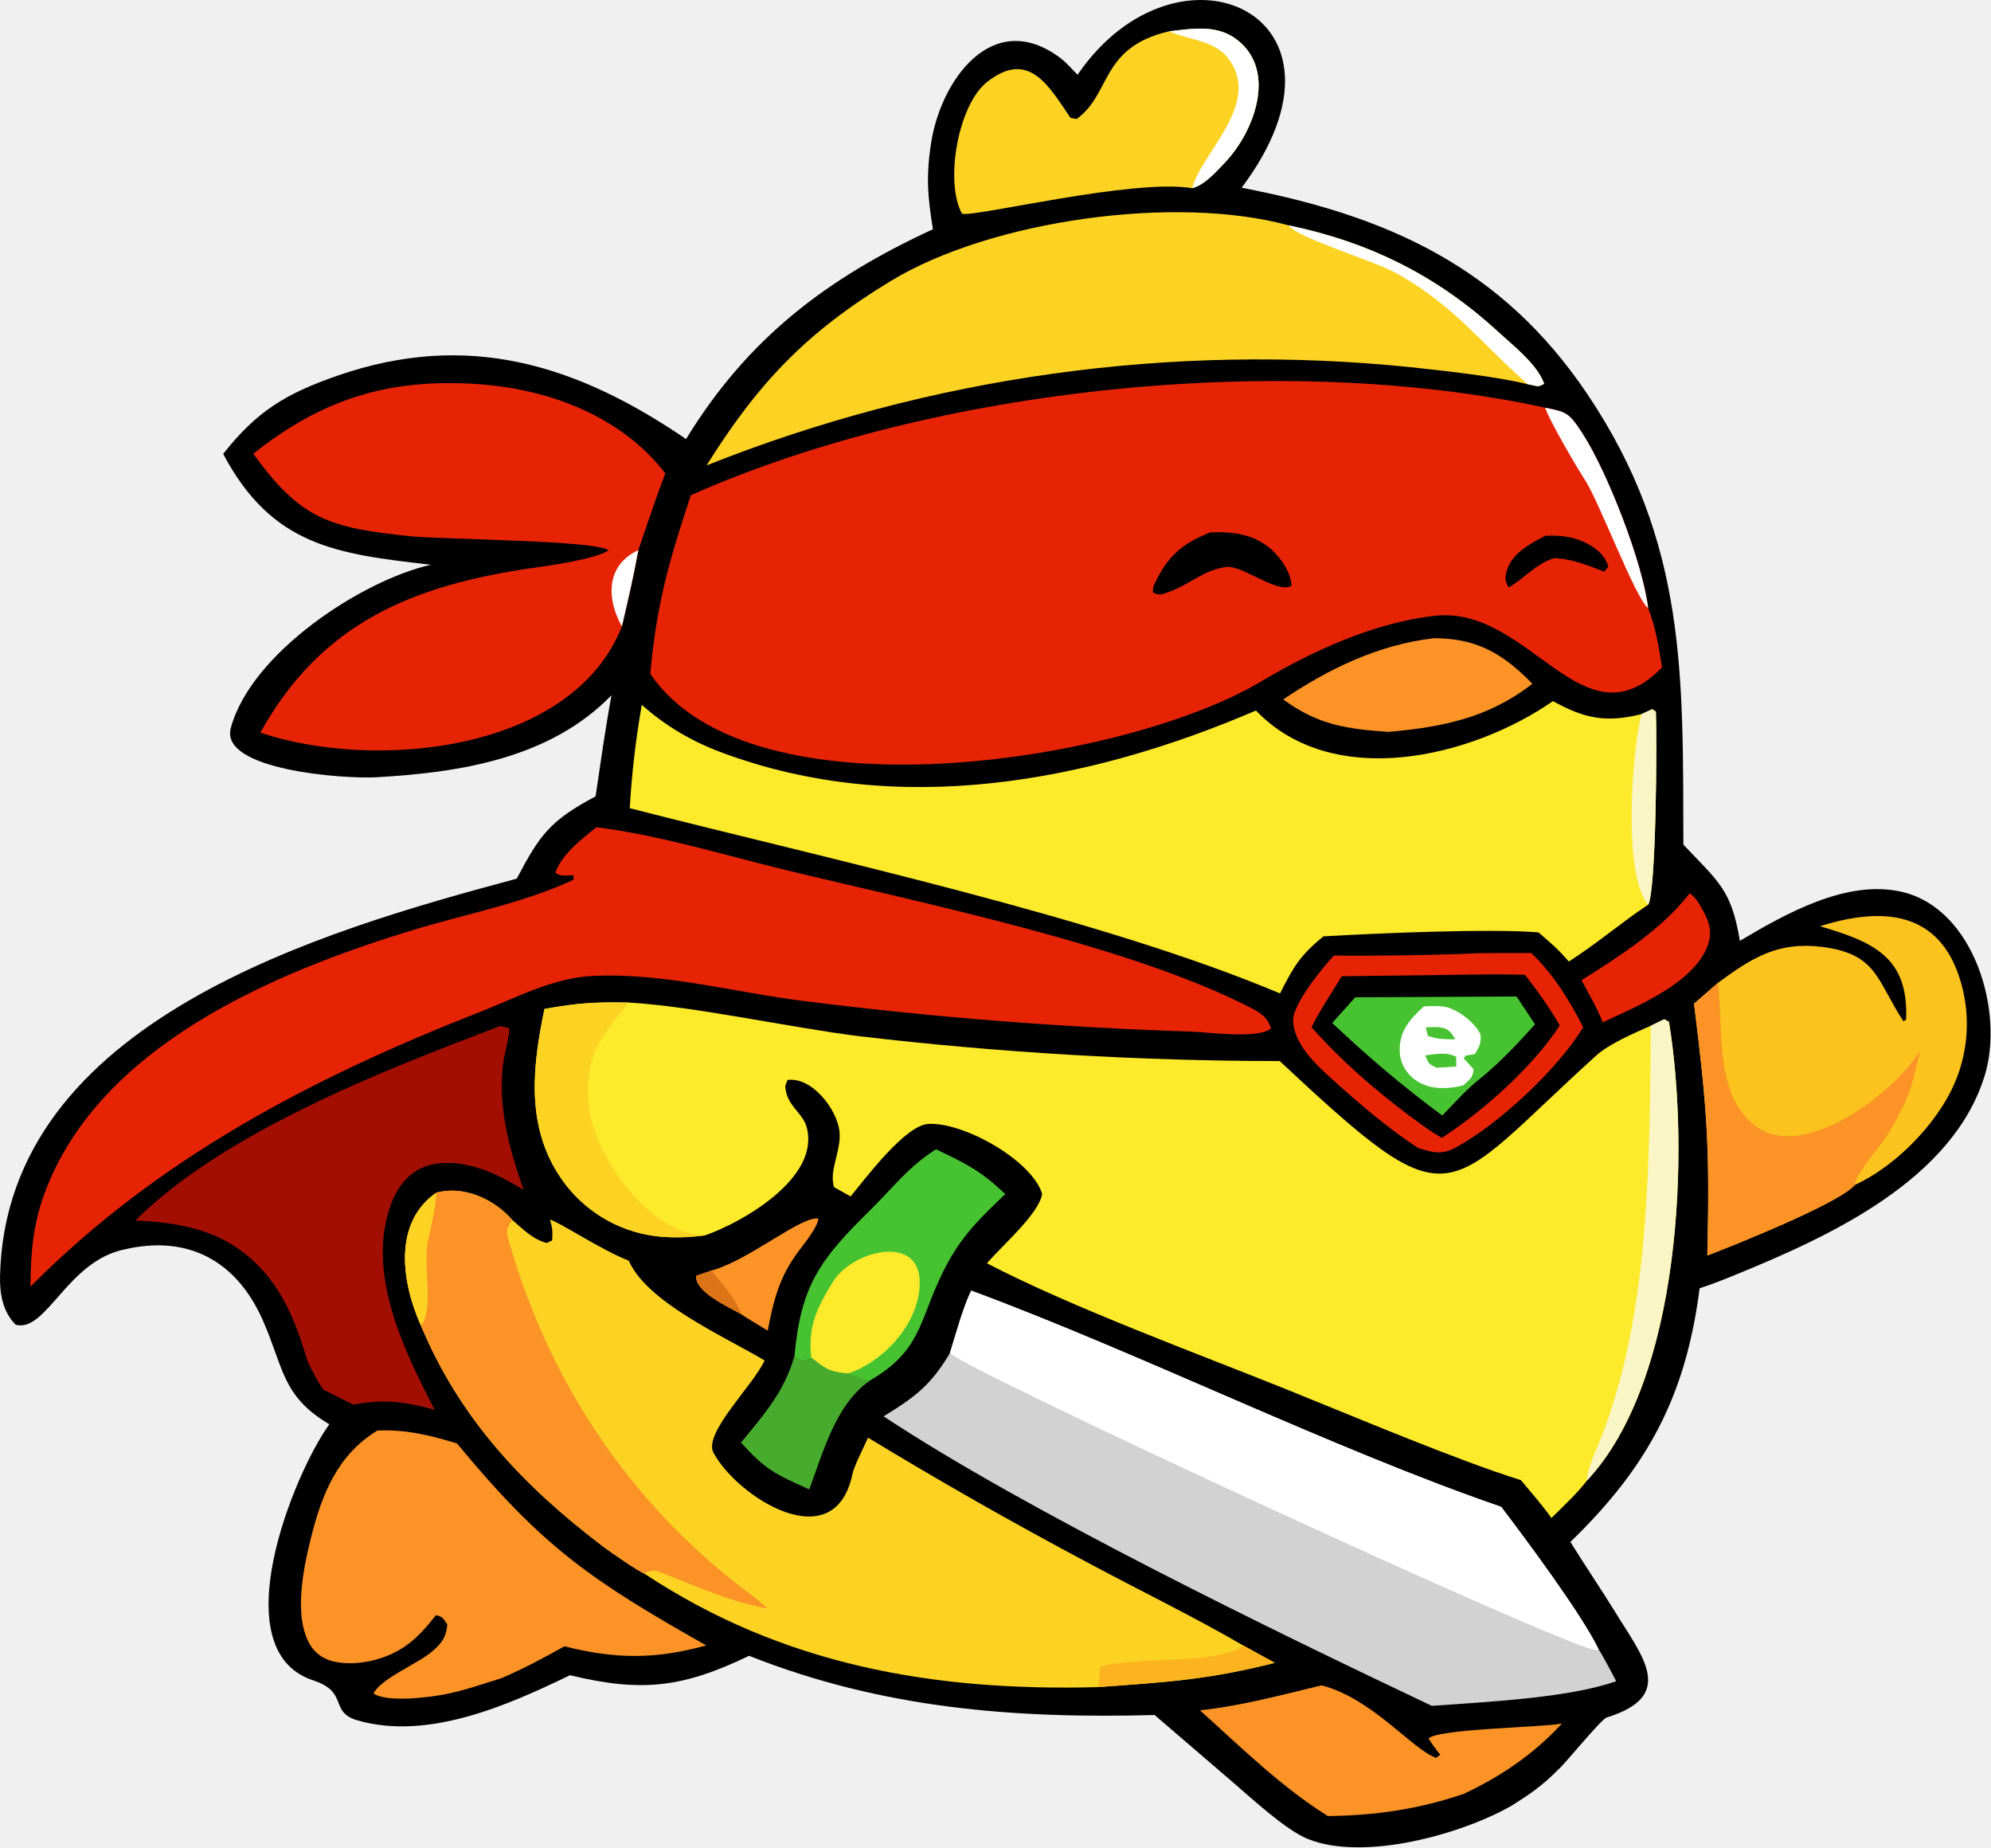
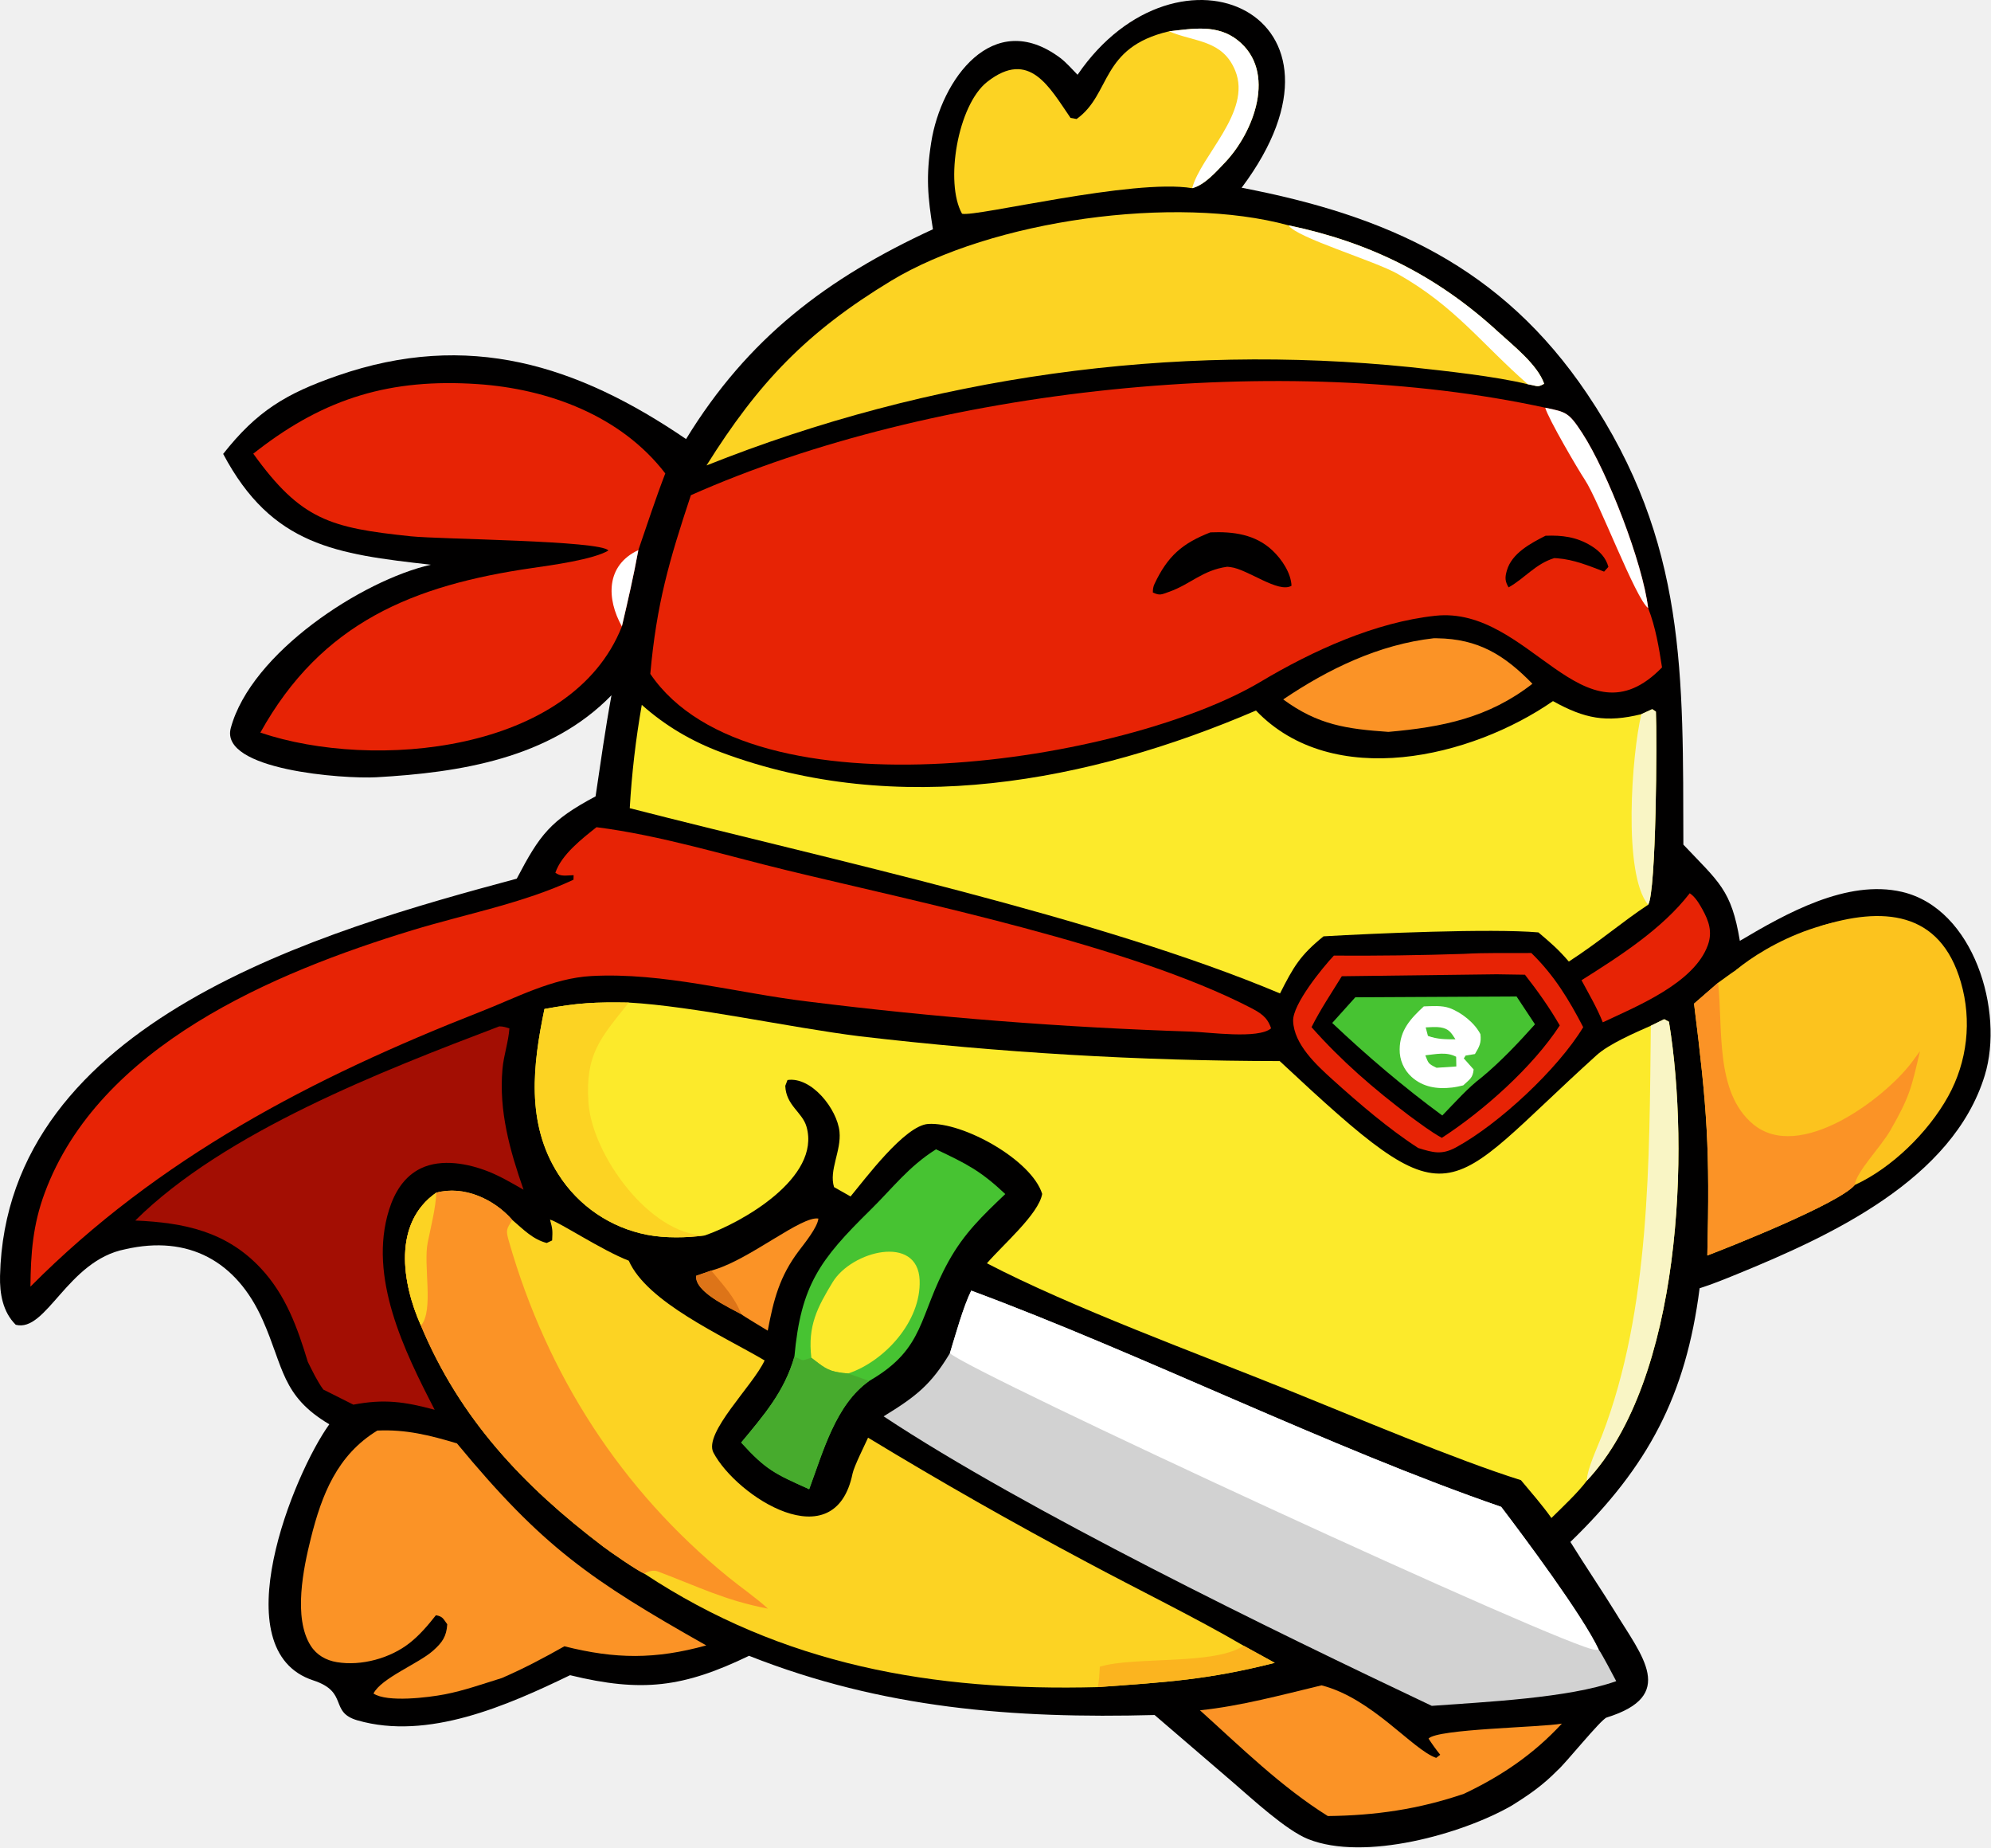
<svg xmlns="http://www.w3.org/2000/svg" width="2420" height="2245" viewBox="0 0 2420 2245" fill="none">
  <path d="M1309.73 90.871C1431.98 -87.759 1666.97 17.605 1509.18 228.143C1685.95 262.058 1825.09 324.09 1929.19 478.676C2050.87 659.37 2045.42 821.366 2046.08 1026.4C2089.37 1072.19 2104.51 1081.34 2114.74 1143.36C2170.62 1110.2 2244.98 1068.2 2311.92 1083.86C2399.27 1104.3 2436.27 1228.99 2412.42 1306.85C2373.59 1433.6 2224.93 1501.94 2111.57 1548.28C2096.66 1554.37 2080.97 1560.76 2065.83 1565.54C2049.18 1695.83 2003.32 1782.3 1908.76 1873.83C1926.09 1901.76 1950.27 1937.8 1962.62 1958.03C1996.17 2013.06 2038.43 2060.64 1952.89 2087.17C1945.85 2089.35 1902.1 2143.85 1893.16 2151.31C1875.22 2169.55 1858.83 2180.92 1837.18 2194.39C1777.31 2228.75 1658.39 2262.24 1589.97 2234.93C1562.98 2224.14 1521.54 2185.66 1498.25 2165.64L1403.39 2084.16C1231.53 2088.69 1072.62 2076.29 910.44 2012.2C830.736 2050.59 780.309 2057.1 692.905 2035.76C616.522 2072.67 520.112 2115.26 434.558 2090.67C399.659 2080.62 424.337 2056.31 380.748 2042.06C269.363 2005.61 356.87 1790.95 400.281 1730.85C342.157 1696.45 344.889 1661.6 319.189 1603.89C287.416 1532.5 229.066 1500.54 152.288 1518.12C81.829 1531.8 56.599 1619.71 19.116 1609.9C3.3 1594.21 -0.47 1571.92 0.045 1550.46C7.477 1239.66 394.336 1130.65 628.099 1067.78C656.337 1013.97 668.977 997.088 723.903 967.771C729.869 927.575 735.9 884.763 743.238 844.9C668.392 921.94 558.464 938.874 457.247 944.559C418.194 946.75 266.681 935.978 280.528 884.697C305.276 793.063 440.446 705.107 523.684 686.269C408.665 673.285 330.605 663.424 271.25 551.613C312.152 499.676 347.451 478.318 410.082 456.568C569.127 401.319 701.792 443.501 833.896 533.558C908.936 410.876 1005.03 338.104 1133.95 278.592C1127.66 239.195 1125.24 214.863 1131.9 172.78C1143.81 97.483 1206.52 8.826 1288.81 70.468C1295.49 75.477 1303.61 84.511 1309.73 90.871Z" fill="#010000" />
  <path d="M839.734 601.797C1135.34 470.403 1560.86 426.396 1878.19 495.465C1903.77 500.799 1906.7 501.022 1923.18 526.331C1953.81 573.382 1996.59 683.87 2003.29 739.024C2012.23 761.668 2016.46 787.171 2020.14 811.046C1924.17 910.013 1859.41 735.786 1744.5 748.309C1671.65 756.164 1596.06 790.388 1532.08 828.578C1369.9 925.374 913.184 999.703 790.419 818.914C798.028 733.965 813.21 681.72 839.734 601.797Z" fill="#E72305" />
  <path d="M1878.19 495.453C1903.77 500.788 1906.7 501.01 1923.18 526.319C1953.81 573.37 1996.58 683.859 2003.29 739.012C1987.87 727.515 1943.38 608.553 1926.17 582.77C1918.28 570.956 1881.69 508.606 1878.19 495.453Z" fill="white" />
  <path d="M1471.19 646.951C1498.71 645.773 1525.9 649.225 1546.88 669.183C1557.99 679.749 1569.13 696.239 1569.79 711.81C1554.03 721.42 1516.73 691.79 1495.71 689.178C1494.39 689.013 1493.06 688.882 1491.74 688.737C1461.42 692.873 1447.27 709.981 1420.85 719.245C1411.78 722.421 1409.87 724.102 1401.26 720.04C1401.26 716.184 1401.64 713.017 1403.32 709.478C1419.32 675.7 1436.87 660.396 1471.19 646.951Z" fill="#010000" />
  <path d="M1878.55 651.057C1898.63 650.27 1916.2 652.416 1933.85 663.213C1943.86 669.338 1951.9 677.462 1954.95 688.905L1949.73 694.656C1930.99 687.459 1913.19 680.065 1893.01 678.454C1891.75 678.351 1890.48 678.306 1889.21 678.232C1866.29 685.194 1853.69 702.519 1833.64 713.815C1829.21 706.284 1829.06 701.902 1831.58 693.206C1837.64 672.242 1860.55 660.214 1878.55 651.057Z" fill="#010000" />
  <path d="M661.78 1226.14C702.975 1218.6 723.645 1217.69 764.312 1218.35C842.66 1222.68 959.571 1248.67 1044.82 1259.3C1214.3 1279.19 1384.79 1289.29 1555.44 1289.45C1770.91 1490.6 1750.46 1454.1 1940.7 1282.24C1955.92 1268.52 1987.33 1255.01 2006.55 1246.49L2022.76 1238.58L2028.55 1241.67C2054.1 1396.97 2044.12 1676.63 1928.69 1799.46C1917.86 1814.01 1899.03 1831.55 1885.7 1844.74C1874.66 1829.16 1860.99 1813.51 1848.66 1798.76C1769.6 1773.97 1646.93 1721.94 1566.12 1689.4C1454.17 1644.33 1303.33 1589.17 1199.57 1535.21C1219.32 1512.31 1262.49 1475.4 1266.74 1450.89C1253.97 1409.57 1170.4 1363.15 1128.18 1365.86C1099.66 1367.72 1051.24 1433.13 1033.83 1453.98L1013.77 1442.61C1007.32 1422.18 1022.74 1398.57 1020.38 1375.3C1017.58 1347.7 986.383 1308.19 957.177 1312.48L954.474 1319.56C955.401 1343.46 975.198 1351.53 980.253 1369.08C998.187 1431.36 901.418 1485.9 856.862 1501.31C835.055 1504.31 808.189 1504.81 786.597 1500.57C742.098 1492 703.099 1465.47 678.795 1427.2C638.981 1365.08 647.698 1293.9 661.78 1226.14Z" fill="#FCEA2B" />
  <path d="M661.78 1226.14C702.975 1218.6 723.645 1217.69 764.312 1218.35C730.018 1261.32 711.124 1280.88 715.273 1340.08C719.726 1403.6 790.066 1500.65 856.862 1501.31C835.055 1504.31 808.189 1504.81 786.597 1500.57C742.098 1492 703.099 1465.47 678.795 1427.2C638.981 1365.08 647.698 1293.9 661.78 1226.14Z" fill="#FCD323" />
  <path d="M2006.55 1246.5L2022.76 1238.59L2028.55 1241.68C2054.1 1396.97 2044.12 1676.63 1928.69 1799.47C1928.94 1785.38 1941.92 1758.16 1947.43 1743.78C2006.02 1591.12 2004.69 1408.96 2006.55 1246.5Z" fill="#F9F5C5" />
  <path d="M1887.6 852.016C1926.28 873.461 1952.15 878.408 1995 867.904L2008.23 861.816L2012.69 864.798C2014.14 894.787 2013.17 1084.11 2003.27 1099.47C1971.45 1120.44 1943.54 1144.85 1906.86 1168.52C1893.74 1153.27 1885.27 1146.19 1869.89 1133.09C1812.05 1128.11 1669.22 1134.32 1608.68 1137.88C1580.34 1160.88 1572.34 1174.63 1555.83 1207.27C1335.5 1114.52 1006.15 1043.98 765.451 982.137C767.874 940.025 772.756 898.09 780.073 856.547C808.57 882 840.619 900.797 876.384 914.189C1090.87 994.495 1323.24 950.764 1526.57 863.463C1619.98 960.976 1788.31 920.779 1887.6 852.016Z" fill="#FCEA2B" />
  <path d="M1995 867.905L2008.23 861.816L2012.69 864.799C2014.14 894.787 2013.17 1084.11 2003.26 1099.47C1972.25 1062.3 1983.43 916.097 1995 867.905Z" fill="#F9F5C5" />
  <path d="M530.243 1449.42C563.705 1440.28 600.512 1457.17 622.611 1482.46C636.022 1493.95 647.627 1506.18 664.54 1510.51L671.103 1507.42C671.716 1494.98 671.741 1494.2 668.536 1482.13C680.006 1485.13 731.686 1519.49 764.262 1532.05C786.509 1582.52 877.506 1622.68 929.363 1653.24C915.714 1683.4 854.595 1741.56 867.185 1765.33C895.526 1818.76 1014.78 1895.71 1036.28 1790.66C1038.1 1781.93 1051.14 1755.94 1055.11 1747.12C1142.44 1800.14 1231.26 1850.68 1321.45 1898.63C1380.74 1930.47 1455.29 1966.93 1511.51 1999.93L1549.45 2020.77C1467.95 2041.37 1418.47 2044.17 1334.25 2050.26C1134.5 2055.54 951.408 2023.65 783.197 1912.35C773.939 1908.27 742.113 1886.27 733.045 1879.4C635.758 1805.62 558.798 1723.89 511.642 1610.9C488.418 1558.99 477.224 1486.37 530.243 1449.42Z" fill="#FCD323" />
  <path d="M530.243 1449.42C563.705 1440.28 600.512 1457.17 622.611 1482.46C615.505 1494.44 614.45 1494.2 618.875 1509.56C665.174 1670.5 754.7 1810.27 884.967 1916.35C900.544 1929.03 918.647 1941.43 933.433 1954.9C880.13 1944.56 849.568 1928.46 799.322 1909.59C794.481 1907.78 787.77 1909.3 783.197 1912.35C773.939 1908.27 742.113 1886.27 733.045 1879.4C635.758 1805.62 558.798 1723.89 511.642 1610.9C488.418 1558.99 477.224 1486.37 530.243 1449.42Z" fill="#FB9326" />
  <path d="M511.642 1610.87C488.418 1558.97 477.224 1486.34 530.243 1449.39C529.835 1467.07 523.598 1491.49 519.882 1509.91C514.237 1537.92 527.623 1592.62 511.642 1610.87Z" fill="#FCD323" />
  <path d="M1511.51 1999.89L1549.44 2020.73C1467.95 2041.33 1418.47 2044.13 1334.25 2050.23C1335.98 2043.93 1336.32 2032.52 1336.81 2025.47C1377.81 2012.66 1476.64 2023.95 1511.51 1999.89Z" fill="#FBB41F" />
  <path d="M725.04 1005.25C802.717 1015.08 880.986 1039.35 957.233 1057.81C1119.82 1097.16 1373.33 1149.12 1518.86 1224.03C1531.62 1230.62 1540.38 1235.6 1544.97 1249.69C1529.34 1263.04 1469.31 1254.3 1447.74 1253.64C1292.11 1248.62 1136.78 1236.47 982.266 1217.15C895.641 1206.85 806.185 1181.33 718.699 1186.12C671.395 1188.71 627.221 1212.62 583.571 1229.67C379.974 1309.5 192.444 1407.09 36.983 1563.58C37.387 1522.76 39.97 1488.49 54.291 1449.81C120.469 1271.07 332.405 1181.96 500.757 1130.58C565.863 1110.72 635.259 1097.92 697.062 1069.07L697.206 1063.57C688.913 1063.69 681.839 1065.65 675.02 1060.63C682.448 1038.57 707.221 1019.38 725.04 1005.25Z" fill="#E72305" />
  <path d="M1180.5 1568.41C1385.65 1644.37 1616.7 1759.46 1824.64 1831.18C1852.24 1867.43 1923.91 1963.37 1943.27 2004.85C1946.49 2008.64 1961.19 2036.9 1964.46 2042.99C1906.94 2063.67 1804.13 2068.29 1740.3 2073.02C1547.62 1981.66 1246.69 1835.54 1074.02 1721.19C1113.02 1697.22 1131.49 1683.05 1154.55 1644.49C1161.41 1622.2 1170.62 1588.51 1180.5 1568.41Z" fill="#D2D2D2" />
  <path d="M1180.5 1568.41C1385.65 1644.37 1616.7 1759.46 1824.64 1831.18C1852.24 1867.43 1923.91 1963.37 1943.27 2004.85L1939.42 2004.97C1909.49 2005.47 1178.69 1667.52 1154.55 1644.49C1161.41 1622.2 1170.62 1588.51 1180.5 1568.41Z" fill="white" />
  <path d="M307.84 551.312L313.155 547.193C395.717 483.43 475.124 459.703 580.375 466.763C666.523 472.539 754.923 505.32 808.635 575.324C797.021 605.42 786.449 637.863 775.898 668.491C770.064 700.411 763.283 729.732 755.883 761.274C695.247 914.999 453.87 936.794 316.45 890.295C390.988 756.034 502.897 711.142 647.06 690.253C670.284 686.887 721.099 680 739.474 669.022C730.525 656.734 535.081 655.449 499.551 651.741C401.362 641.505 365.881 631.952 307.84 551.312Z" fill="#E72305" />
  <path d="M755.884 761.284C737.085 727.666 736.182 687.095 775.898 668.5C770.064 700.421 763.283 729.742 755.884 761.284Z" fill="white" />
  <path d="M858.749 565.613C921.664 465.176 980.158 403.641 1082.83 341.407C1205.25 267.193 1429.21 236.372 1566.17 273.846C1664.56 294.339 1746.52 334.923 1820.68 403.003C1839.09 419.905 1868.73 442.956 1876.9 466.383C1868.34 471.095 1869.49 469.114 1857.08 466.984C1817.78 457.258 1756.01 450.709 1714.73 446.215C1423.95 416.42 1130.27 457.386 858.749 565.613Z" fill="#FCD323" />
  <path d="M1566.17 273.832C1664.56 294.326 1746.52 334.909 1820.68 402.989C1839.09 419.891 1868.73 442.942 1876.9 466.369C1868.34 471.082 1869.49 469.1 1857.08 466.97C1800.73 417.753 1768.83 372.461 1698.86 332.862C1670.24 316.661 1575.87 288.917 1566.17 273.832Z" fill="white" />
  <path d="M2212.16 1125.55C2287.17 1102.01 2358.15 1105.76 2383.45 1193.87C2396.95 1240.34 2391.31 1290.3 2367.78 1332.61C2343.65 1375.94 2299.76 1419.2 2254.45 1440.04C2234.95 1462.61 2106.54 1513.73 2075.2 1525.72C2078.33 1395.18 2075.22 1349.54 2059.06 1219.66L2088.27 1194.3C2129.18 1164.15 2160.8 1144.16 2213.69 1150.59C2281.72 1158.86 2280.66 1190.78 2313.6 1241.16L2316.8 1239.06C2320.26 1162.62 2276.22 1144.58 2212.16 1125.55Z" fill="#FCC31E" />
+   <path d="M2328.57 1124.3C2240.17 1095.5 2146.07 1148.63 2110.07 1178.8L2121.07 1217.3L2205.57 1268.3H2328.57L2362.07 1217.3C2363.4 1204.46 2358.57 1167.9 2328.57 1124.3Z" fill="#FCC31E" />
  <path d="M2088.27 1194.3C2094.48 1249.68 2084.17 1327.17 2130.73 1366.05C2187.18 1413.26 2290.16 1335.07 2323.21 1291.62C2326.75 1286.92 2330.24 1282.22 2333.68 1277.45C2323.1 1322.55 2321.3 1332.4 2297.7 1373.63C2286.15 1393.82 2255.67 1424.75 2254.45 1440.04C2234.95 1462.61 2106.54 1513.73 2075.2 1525.72C2078.33 1395.18 2075.22 1349.53 2059.06 1219.65L2088.27 1194.3Z" fill="#FB9326" />
  <path d="M458.642 1738.48C493.315 1736.84 522.558 1744.21 555.414 1754.06C659.643 1880.19 718.055 1920.23 858.425 1999.57C796.268 2016.74 747.925 2016.21 686.003 2000.64C661.02 2014.77 636.391 2027.78 610.015 2039.2C587.273 2046.24 563.893 2054.56 540.521 2059.05C520.737 2062.84 470.614 2069.14 453.953 2058.02C463.52 2039.2 508.517 2021.77 526.208 2006.12C537.538 1996.11 542.712 1988.73 543.615 1973.86C538.588 1967.07 538.411 1964.51 529.867 1962.86C520.164 1975.14 510.367 1986.76 498.053 1996.52C474.52 2015.14 439.328 2024.86 409.537 2019.92C396.275 2017.73 384.85 2011.35 377.57 1999.81C356.147 1965.87 368.811 1905.56 377.752 1869.69C391.137 1815.97 410.027 1768.1 458.642 1738.48Z" fill="#FB9326" />
  <path d="M606.888 1247.27C611.568 1247.27 614.736 1248.38 619.169 1249.74C617.966 1266.47 612.231 1282.37 610.74 1299.13C606.191 1350.17 619.733 1398.2 636.353 1445.78C622.646 1438.04 608.688 1429.71 594.042 1423.86C569.153 1413.94 536.767 1407.76 511.631 1419.79C491.11 1429.63 479.513 1449.12 472.929 1470.08C447.208 1551.98 491.436 1641.9 528.342 1713.21C491.905 1703.4 467.066 1699.82 429.501 1706.99L392.982 1688.65C385.352 1678.15 379.947 1666.53 374.138 1654.96C361.585 1613.52 347.499 1574.1 317.477 1541.76C275.343 1496.41 223.914 1485.82 164.41 1483.22C272.908 1375.63 465.072 1301.15 606.888 1247.27Z" fill="#A30E03" />
  <path d="M1778.71 1159.2C1806.06 1157.59 1833.89 1158.38 1861.31 1158.14C1888.97 1185.13 1906.77 1214.38 1924.35 1248.28C1893.5 1299.28 1821.69 1366.1 1769.61 1394.4C1752.34 1403.79 1741.7 1400.62 1723.88 1395.14C1688.23 1372.23 1651.49 1340.64 1619.96 1312.22C1600.22 1294.38 1572.79 1269.25 1571.76 1240.75C1571.03 1220.48 1607.43 1176.01 1621.26 1161.29C1673.75 1161.64 1726.24 1160.95 1778.71 1159.2Z" fill="#E72305" />
  <path d="M1819.23 1183.99L1853.52 1184.52C1869.11 1204.51 1883.15 1224.15 1895.84 1246.15C1862.87 1296.78 1802.87 1350.16 1752.49 1382.75C1738.62 1375.08 1726 1365.28 1713.18 1356.01C1669.59 1323.1 1630.34 1289.15 1594.12 1248.25C1604.81 1226.91 1618.39 1206.69 1630.92 1186.36L1819.23 1183.99Z" fill="#010000" />
  <path d="M1647.37 1211.92L1843.32 1210.93L1865.72 1244.79C1845.5 1267.36 1824.64 1289.53 1801.34 1308.93C1783.68 1322.28 1768.52 1339.74 1753.07 1355.6C1706.41 1321.33 1661.27 1282.94 1619.27 1243.14L1647.37 1211.92Z" fill="#47C332" />
  <path d="M1730.59 1223C1740.47 1222.67 1752.34 1221.64 1761.76 1224.98C1776.23 1230.17 1792.57 1243.19 1799.4 1256.78C1800.72 1267.37 1798.07 1271.9 1792.73 1280.92L1781.49 1282.73L1779.21 1286.19L1791.17 1299.66C1790.14 1310.33 1786.11 1311.69 1778.52 1318.98C1774.02 1320.09 1769.5 1321.08 1764.89 1321.62C1746.81 1323.72 1729.68 1321.25 1715.72 1308.68C1706.28 1300.11 1701 1287.92 1701.24 1275.15C1701.49 1251.79 1714.65 1237.79 1730.59 1223Z" fill="white" />
  <path d="M1732.42 1282.48C1745.29 1281.08 1758.03 1277.95 1769.91 1284.21L1770.12 1296L1746.07 1297.6C1735.84 1292.62 1736.39 1292.37 1732.42 1282.48Z" fill="#47C332" />
  <path d="M1732.88 1248.53C1738.59 1248.29 1744.94 1247.67 1750.6 1248.49C1761.18 1250.1 1763.78 1254.92 1769.07 1262.99C1756.94 1263.03 1747.2 1263.07 1735.62 1258.87L1732.88 1248.53Z" fill="#47C332" />
  <path d="M1420.89 38.059C1449.99 34.813 1479.61 29.227 1504.43 48.938C1552.42 87.046 1523.86 160.93 1488.87 197.535C1478.13 208.756 1464.4 224.718 1449.07 228.693C1377.33 216.648 1185.8 264.008 1169.33 259.744C1148.2 222.135 1163.94 127.601 1200.01 99.4C1251.3 59.29 1275.62 106.176 1301.21 143.279L1308.59 144.618C1351.01 114.353 1336.85 57.708 1420.89 38.059Z" fill="#FCD323" />
  <path d="M1420.89 38.059C1449.99 34.813 1479.61 29.227 1504.43 48.938C1552.42 87.046 1523.86 160.93 1488.87 197.535C1478.14 208.756 1464.4 224.718 1449.07 228.693C1459.35 189.218 1521.75 135.934 1501.43 85.955C1486.01 48.044 1451.9 51.303 1420.89 38.059Z" fill="white" />
  <path d="M1137.67 1396.68C1174.56 1414.18 1191.57 1422.5 1221.9 1451.05C1194.19 1477.5 1172.01 1498.51 1153 1532.74C1115.86 1599.63 1125.43 1638.44 1056.48 1678.19C1015.77 1706.82 1000.57 1763.87 983.526 1809.72C941.853 1790.98 931.141 1786.36 900.885 1753.04C928.744 1719.47 953.484 1691 965.567 1648.7C973.432 1561.74 996.499 1530.8 1057.84 1470.49C1085.21 1443.6 1103.98 1417.97 1137.67 1396.68Z" fill="#47C332" />
  <path d="M986.178 1650.02C981.535 1611.22 993.581 1588.6 1012.09 1558.12C1035.21 1520.1 1115.64 1499.54 1117.79 1555.81C1119.71 1606.03 1074.83 1654.43 1030.94 1669.1C1028.7 1668.89 1026.45 1668.68 1024.2 1668.48L1021.15 1668.02C1005.11 1665.97 999.065 1659.7 986.178 1650.02Z" fill="#FCEA2B" />
  <path d="M965.567 1648.7C979.097 1654.22 972.447 1653.93 986.179 1650.02C999.066 1659.7 1005.11 1665.96 1021.15 1668.02L1024.21 1668.48C1026.45 1668.68 1028.7 1668.89 1030.95 1669.09L1056.48 1678.2C1015.77 1706.83 1000.57 1763.88 983.526 1809.73C941.853 1790.98 931.141 1786.37 900.885 1753.05C928.744 1719.47 953.484 1691.01 965.567 1648.7Z" fill="#47AB2D" />
  <path d="M1606.3 2048.09C1668.04 2063.91 1716.79 2126.27 1745.63 2136.24L1750.55 2132.45C1745.4 2126.07 1740.83 2119.68 1736.33 2112.8C1747 2100.9 1872 2099.33 1898.43 2094.6C1863.97 2131.88 1825.17 2158.16 1779.41 2179.87C1724.38 2198.65 1671.81 2206.27 1613.94 2206.93C1557.3 2171.59 1507.97 2122.98 1458.51 2078.41C1508.15 2073.26 1557.81 2059.71 1606.3 2048.09Z" fill="#FB9326" />
  <path d="M1742.75 775.617L1746.8 775.658C1796.7 776.367 1828.4 795.806 1862.61 830.94C1809.42 872.359 1753.23 883.634 1687.55 889.417C1636.79 885.875 1601.9 881.006 1559.72 849.963C1614.69 812.765 1676.33 783.11 1742.75 775.617Z" fill="#FB9326" />
  <path d="M2053.82 1085.52C2060.55 1089.91 2065.29 1098.04 2069.14 1104.93C2077.12 1119.25 2081.59 1132.48 2075.88 1148.45C2059.32 1194.76 1989.28 1222.94 1948.13 1242.38C1941.15 1224.75 1931.26 1207.98 1922.29 1191.23C1968.51 1162.01 2020.18 1129.13 2053.82 1085.52Z" fill="#E72305" />
  <path d="M864.507 1544.07L868.923 1542.75C912.891 1529.2 974.376 1477.42 994.72 1480.84C993.752 1491.39 978.014 1510.79 970.973 1520.1C947.597 1551.08 940.3 1579.21 933.173 1617.07C928.493 1614.18 903.749 1599.44 900.997 1597.09C884.723 1588.03 844.014 1569.61 846.235 1550.38L864.507 1544.07Z" fill="#FB9326" />
  <path d="M900.997 1597.07C884.723 1588 844.014 1569.59 846.235 1550.35L864.507 1544.05C878.844 1561.56 892.876 1576.06 900.997 1597.07Z" fill="#DD7418" />
</svg>
